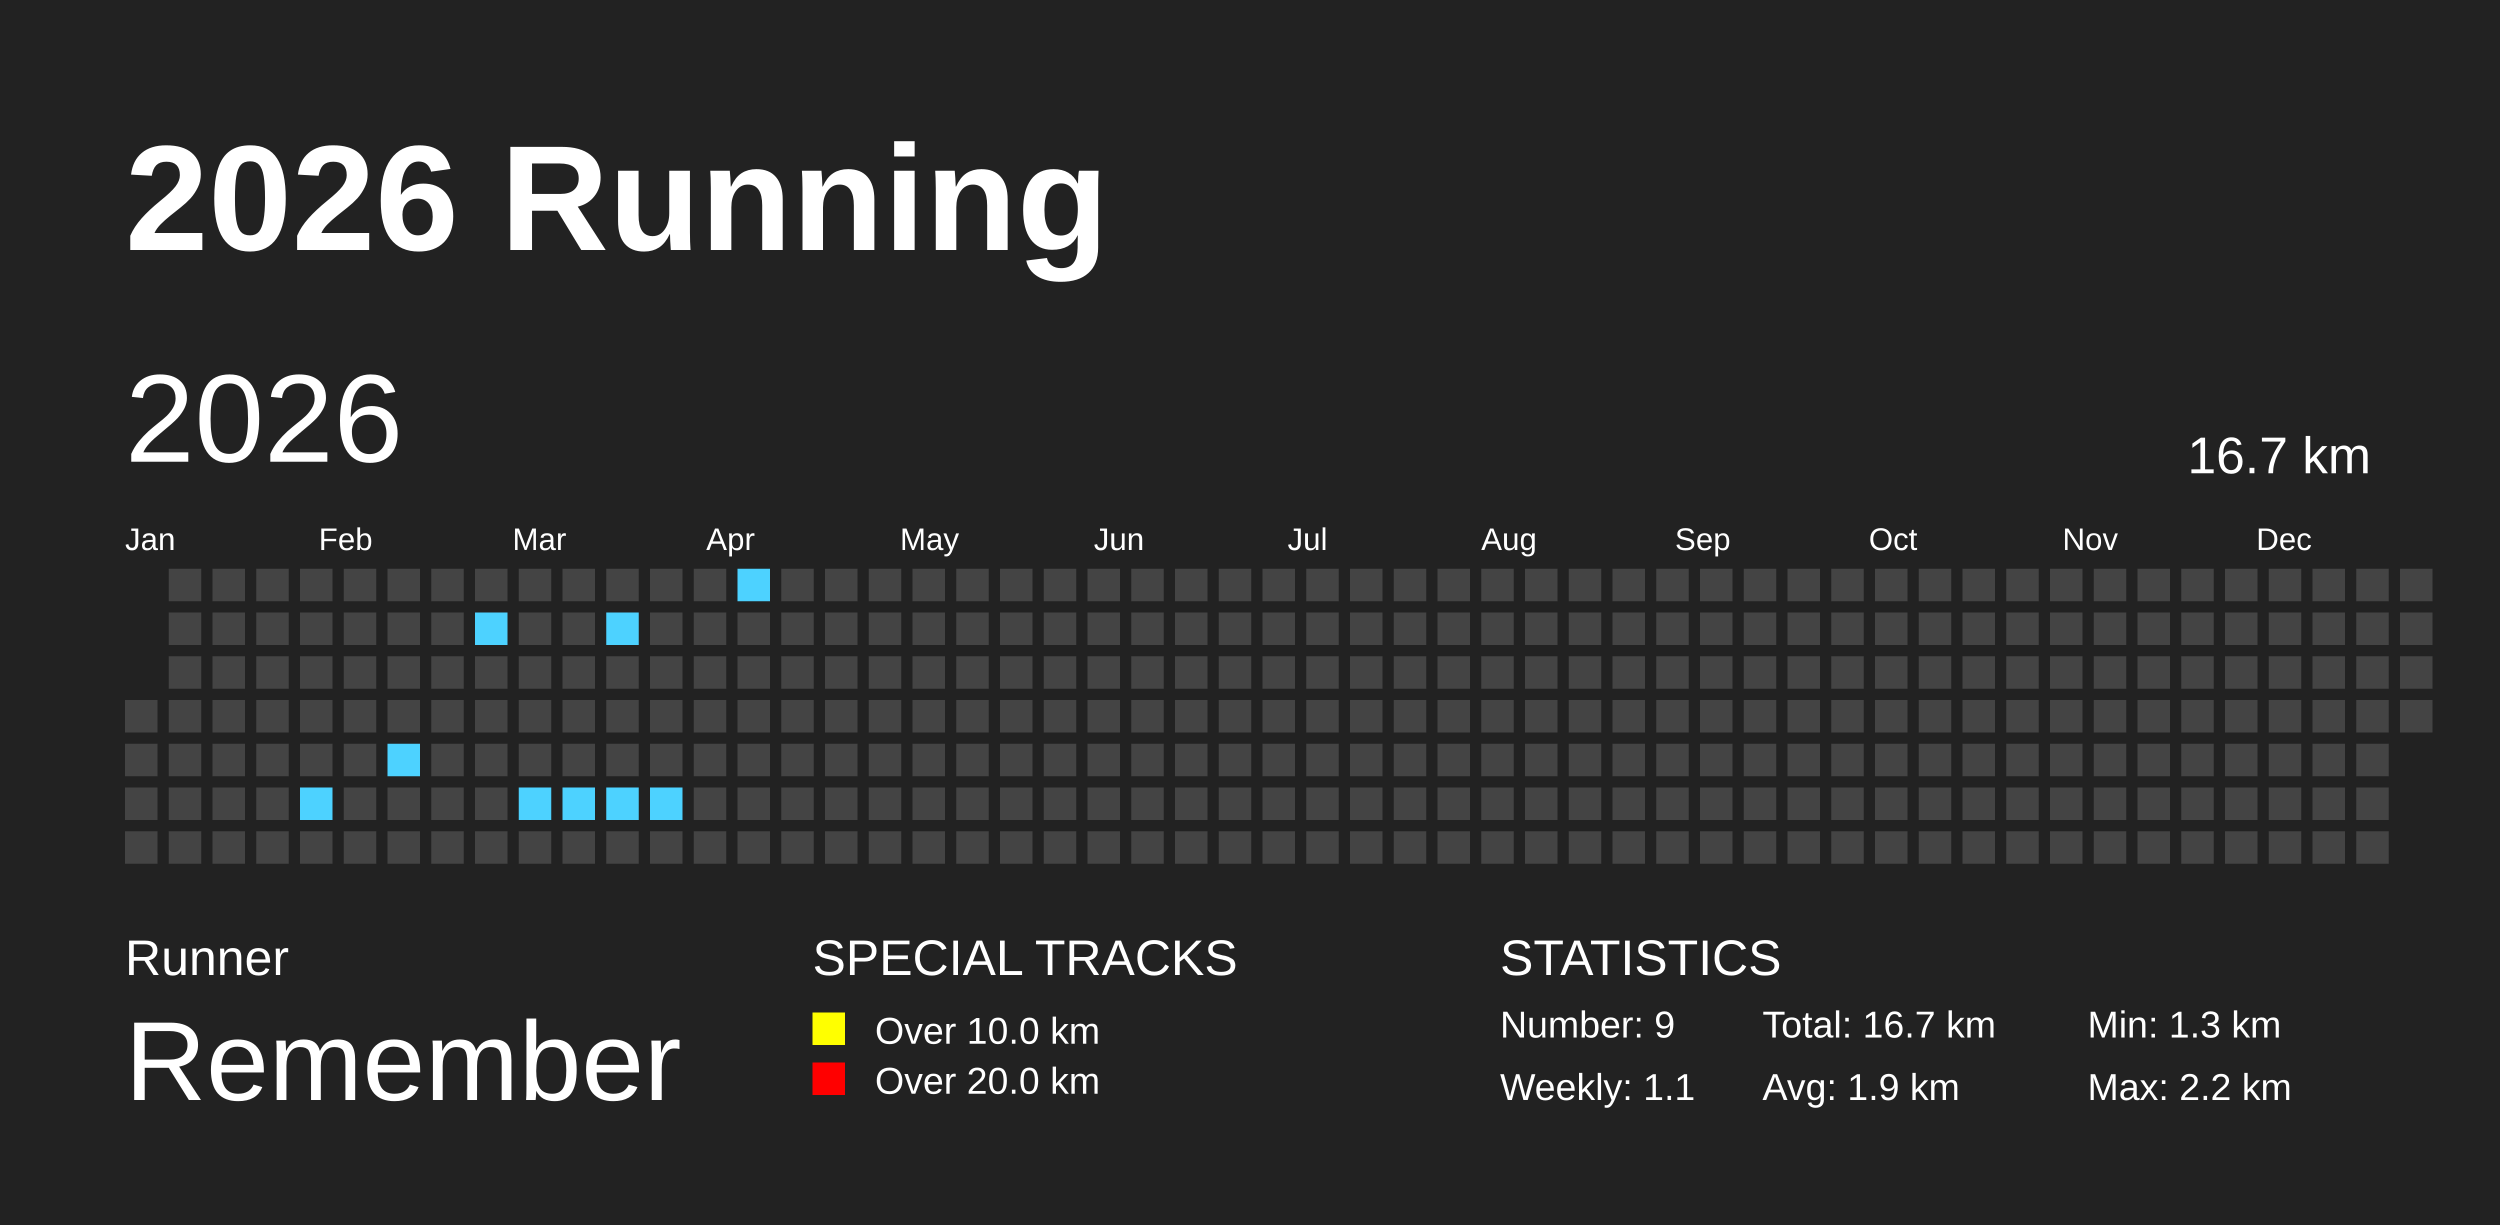
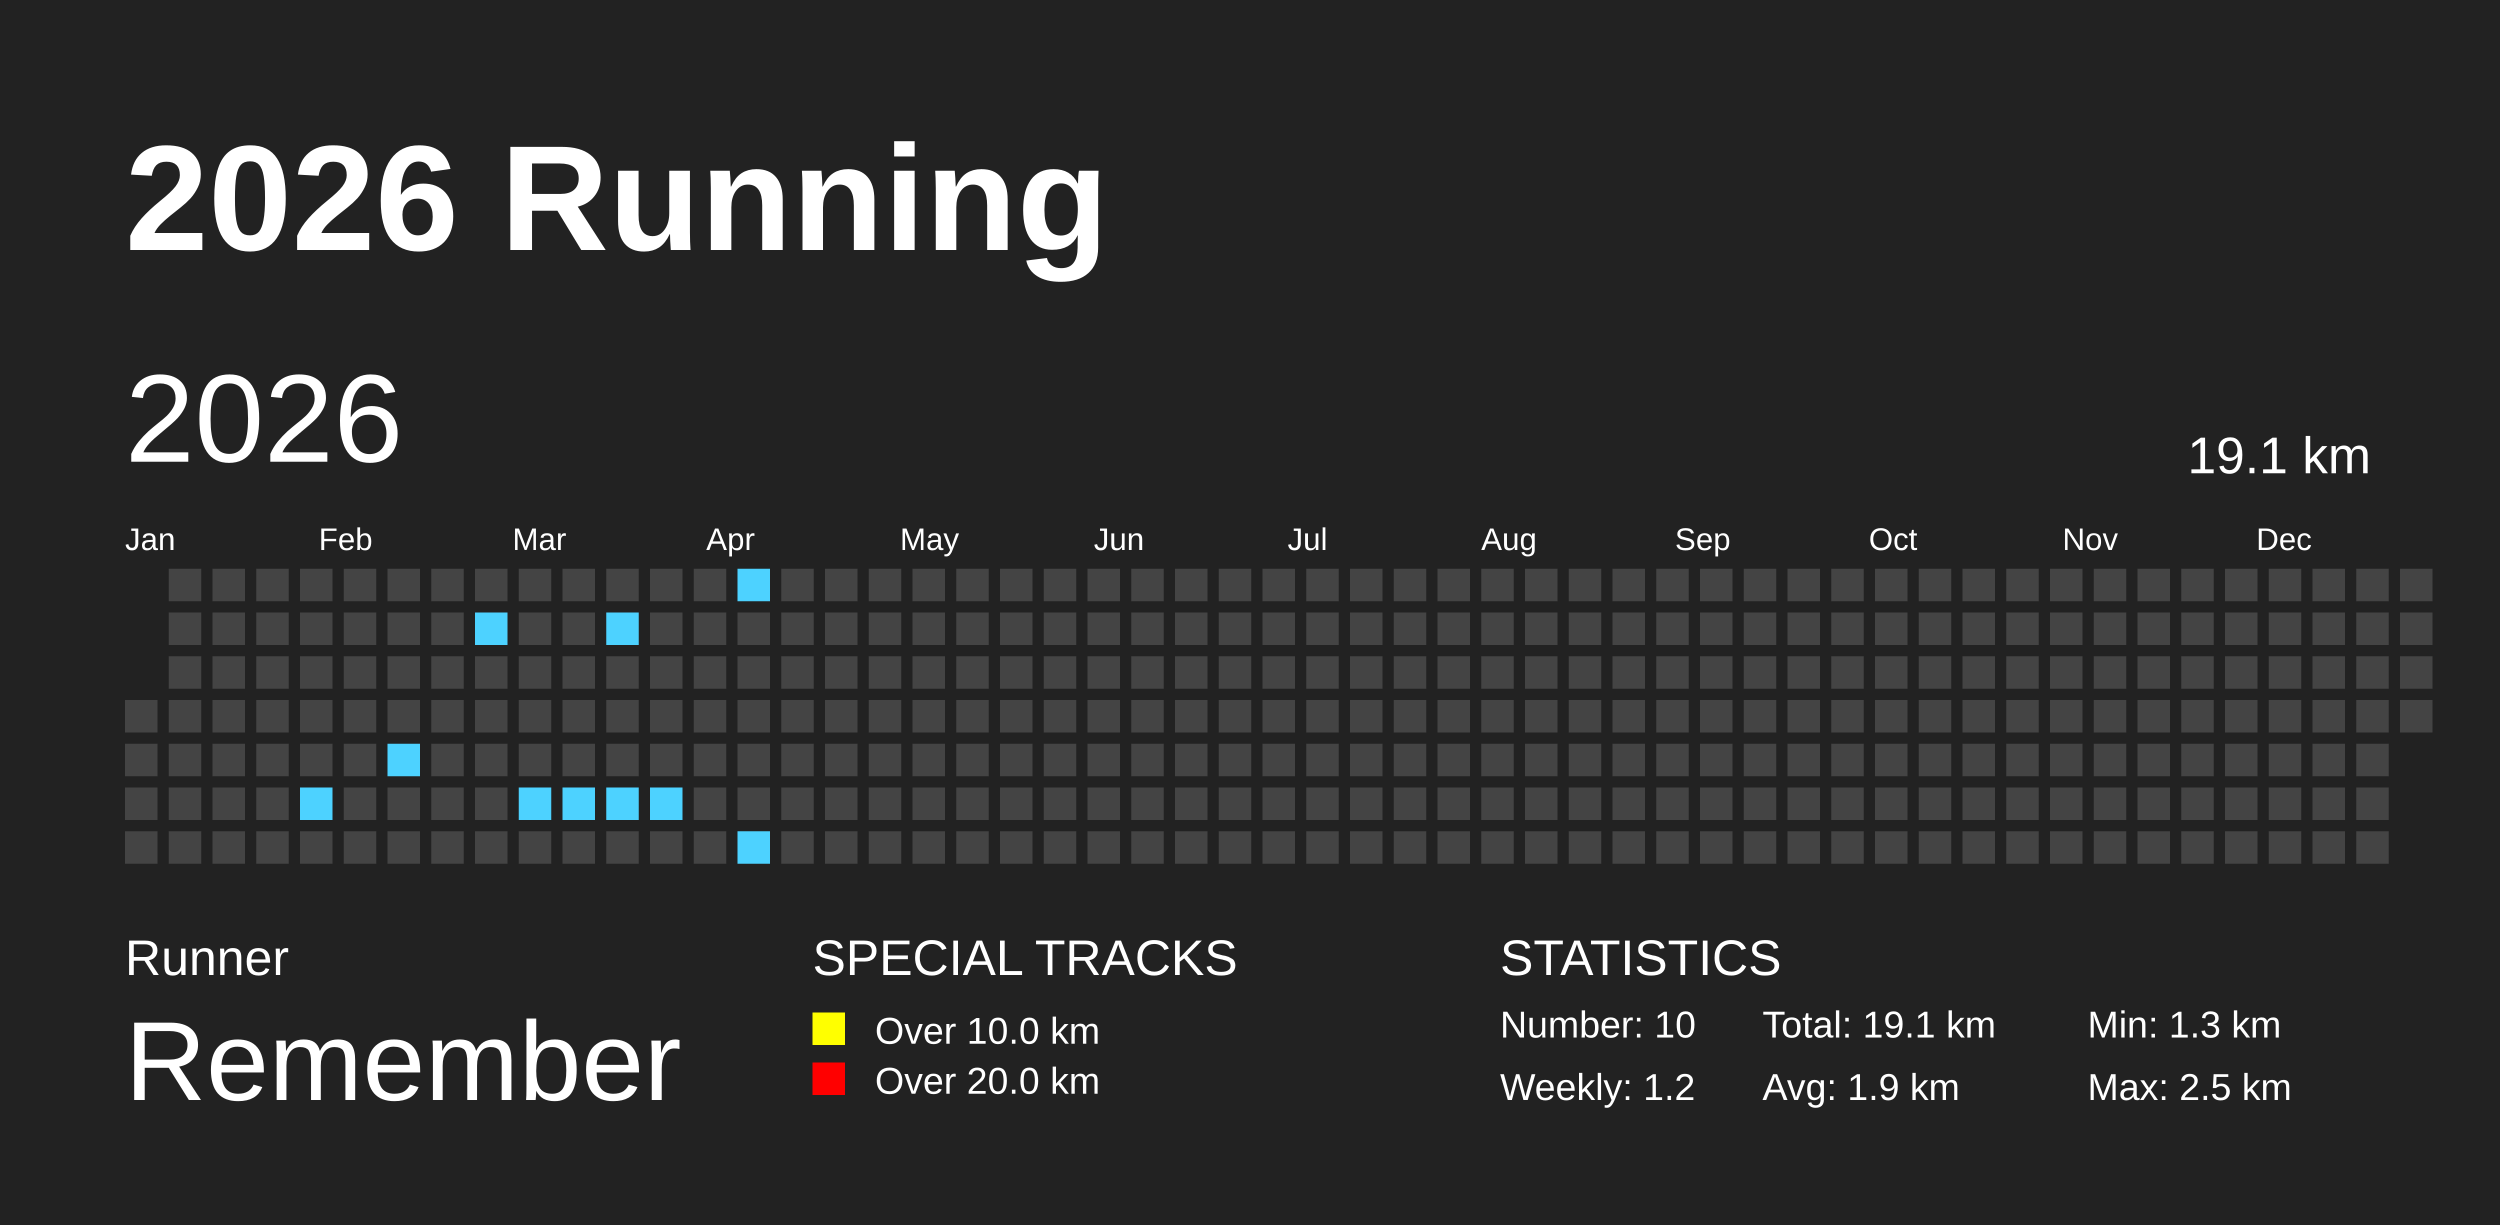
<svg xmlns="http://www.w3.org/2000/svg" baseProfile="full" height="98mm" version="1.1" viewBox="0,0,200,98" width="200mm">
  <defs />
  <rect fill="#222222" height="98" width="200" x="0" y="0" />
  <text fill="#FFFFFF" style="font-size:12px; font-family:Arial; font-weight:bold;" x="10" y="20">2026 Running</text>
  <text fill="#FFFFFF" style="font-size:4px; font-family:Arial" x="10" y="78">Runner</text>
  <text fill="#FFFFFF" style="font-size:9px; font-family:Arial" x="10" y="88">Remember</text>
  <text fill="#FFFFFF" style="font-size:4px; font-family:Arial" x="65" y="78">SPECIAL TRACKS</text>
  <rect fill="yellow" height="2.6" width="2.6" x="65" y="81" />
  <text fill="#FFFFFF" style="font-size:3px; font-family:Arial" x="70" y="83.5">Over 10.0 km</text>
  <rect fill="red" height="2.6" width="2.6" x="65" y="85" />
  <text fill="#FFFFFF" style="font-size:3px; font-family:Arial" x="70" y="87.5">Over 20.0 km</text>
  <text fill="#FFFFFF" style="font-size:4px; font-family:Arial" x="120" y="78">STATISTICS</text>
-   <text fill="#FFFFFF" style="font-size:3px; font-family:Arial" x="120" y="83">Number: 9</text>
-   <text fill="#FFFFFF" style="font-size:3px; font-family:Arial" x="120" y="88">Weekly: 1.1</text>
-   <text fill="#FFFFFF" style="font-size:3px; font-family:Arial" x="141" y="83">Total: 16.7 km</text>
+   <text fill="#FFFFFF" style="font-size:3px; font-family:Arial" x="120" y="83">Number: 10</text>
+   <text fill="#FFFFFF" style="font-size:3px; font-family:Arial" x="120" y="88">Weekly: 1.2</text>
+   <text fill="#FFFFFF" style="font-size:3px; font-family:Arial" x="141" y="83">Total: 19.1 km</text>
  <text fill="#FFFFFF" style="font-size:3px; font-family:Arial" x="141" y="88">Avg: 1.9 km</text>
  <text fill="#FFFFFF" style="font-size:3px; font-family:Arial" x="167" y="83">Min: 1.3 km</text>
-   <text fill="#FFFFFF" style="font-size:3px; font-family:Arial" x="167" y="88">Max: 2.2 km</text>
+   <text fill="#FFFFFF" style="font-size:3px; font-family:Arial" x="167" y="88">Max: 2.5 km</text>
  <text dominant-baseline="hanging" fill="#FFFFFF" style="font-size:10.0px; font-family:Arial;" x="10" y="30">2026</text>
-   <text dominant-baseline="hanging" fill="#FFFFFF" style="font-size:4.125px; font-family:Arial;" x="175" y="35">16.7 km</text>
+   <text dominant-baseline="hanging" fill="#FFFFFF" style="font-size:4.125px; font-family:Arial;" x="175" y="35">19.1 km</text>
  <text fill="#FFFFFF" style="font-size:2.5px; font-family:Arial" x="10.0" y="44">Jan</text>
  <text fill="#FFFFFF" style="font-size:2.5px; font-family:Arial" x="25.5" y="44">Feb</text>
  <text fill="#FFFFFF" style="font-size:2.5px; font-family:Arial" x="41.0" y="44">Mar</text>
  <text fill="#FFFFFF" style="font-size:2.5px; font-family:Arial" x="56.5" y="44">Apr</text>
  <text fill="#FFFFFF" style="font-size:2.5px; font-family:Arial" x="72.0" y="44">May</text>
  <text fill="#FFFFFF" style="font-size:2.5px; font-family:Arial" x="87.5" y="44">Jun</text>
  <text fill="#FFFFFF" style="font-size:2.5px; font-family:Arial" x="103.0" y="44">Jul</text>
  <text fill="#FFFFFF" style="font-size:2.5px; font-family:Arial" x="118.5" y="44">Aug</text>
  <text fill="#FFFFFF" style="font-size:2.5px; font-family:Arial" x="134.0" y="44">Sep</text>
  <text fill="#FFFFFF" style="font-size:2.5px; font-family:Arial" x="149.5" y="44">Oct</text>
  <text fill="#FFFFFF" style="font-size:2.5px; font-family:Arial" x="165.0" y="44">Nov</text>
  <text fill="#FFFFFF" style="font-size:2.5px; font-family:Arial" x="180.5" y="44">Dec</text>
  <rect fill="#444444" height="2.6" width="2.6" x="10.0" y="56.0" />
  <rect fill="#444444" height="2.6" width="2.6" x="10.0" y="59.5" />
  <rect fill="#444444" height="2.6" width="2.6" x="10.0" y="63.0" />
  <rect fill="#444444" height="2.6" width="2.6" x="10.0" y="66.5" />
  <rect fill="#444444" height="2.6" width="2.6" x="13.5" y="45.5" />
  <rect fill="#444444" height="2.6" width="2.6" x="13.5" y="49.0" />
  <rect fill="#444444" height="2.6" width="2.6" x="13.5" y="52.5" />
  <rect fill="#444444" height="2.6" width="2.6" x="13.5" y="56.0" />
  <rect fill="#444444" height="2.6" width="2.6" x="13.5" y="59.5" />
  <rect fill="#444444" height="2.6" width="2.6" x="13.5" y="63.0" />
  <rect fill="#444444" height="2.6" width="2.6" x="13.5" y="66.5" />
  <rect fill="#444444" height="2.6" width="2.6" x="17.0" y="45.5" />
  <rect fill="#444444" height="2.6" width="2.6" x="17.0" y="49.0" />
  <rect fill="#444444" height="2.6" width="2.6" x="17.0" y="52.5" />
  <rect fill="#444444" height="2.6" width="2.6" x="17.0" y="56.0" />
  <rect fill="#444444" height="2.6" width="2.6" x="17.0" y="59.5" />
  <rect fill="#444444" height="2.6" width="2.6" x="17.0" y="63.0" />
  <rect fill="#444444" height="2.6" width="2.6" x="17.0" y="66.5" />
  <rect fill="#444444" height="2.6" width="2.6" x="20.5" y="45.5" />
  <rect fill="#444444" height="2.6" width="2.6" x="20.5" y="49.0" />
  <rect fill="#444444" height="2.6" width="2.6" x="20.5" y="52.5" />
  <rect fill="#444444" height="2.6" width="2.6" x="20.5" y="56.0" />
  <rect fill="#444444" height="2.6" width="2.6" x="20.5" y="59.5" />
  <rect fill="#444444" height="2.6" width="2.6" x="20.5" y="63.0" />
  <rect fill="#444444" height="2.6" width="2.6" x="20.5" y="66.5" />
  <rect fill="#444444" height="2.6" width="2.6" x="24.0" y="45.5" />
  <rect fill="#444444" height="2.6" width="2.6" x="24.0" y="49.0" />
  <rect fill="#444444" height="2.6" width="2.6" x="24.0" y="52.5" />
  <rect fill="#444444" height="2.6" width="2.6" x="24.0" y="56.0" />
  <rect fill="#444444" height="2.6" width="2.6" x="24.0" y="59.5" />
  <rect fill="#4DD2FF" height="2.6" width="2.6" x="24.0" y="63.0" />
  <rect fill="#444444" height="2.6" width="2.6" x="24.0" y="66.5" />
  <rect fill="#444444" height="2.6" width="2.6" x="27.5" y="45.5" />
  <rect fill="#444444" height="2.6" width="2.6" x="27.5" y="49.0" />
  <rect fill="#444444" height="2.6" width="2.6" x="27.5" y="52.5" />
  <rect fill="#444444" height="2.6" width="2.6" x="27.5" y="56.0" />
  <rect fill="#444444" height="2.6" width="2.6" x="27.5" y="59.5" />
  <rect fill="#444444" height="2.6" width="2.6" x="27.5" y="63.0" />
  <rect fill="#444444" height="2.6" width="2.6" x="27.5" y="66.5" />
  <rect fill="#444444" height="2.6" width="2.6" x="31.0" y="45.5" />
  <rect fill="#444444" height="2.6" width="2.6" x="31.0" y="49.0" />
  <rect fill="#444444" height="2.6" width="2.6" x="31.0" y="52.5" />
  <rect fill="#444444" height="2.6" width="2.6" x="31.0" y="56.0" />
  <rect fill="#4DD2FF" height="2.6" width="2.6" x="31.0" y="59.5" />
  <rect fill="#444444" height="2.6" width="2.6" x="31.0" y="63.0" />
  <rect fill="#444444" height="2.6" width="2.6" x="31.0" y="66.5" />
  <rect fill="#444444" height="2.6" width="2.6" x="34.5" y="45.5" />
  <rect fill="#444444" height="2.6" width="2.6" x="34.5" y="49.0" />
  <rect fill="#444444" height="2.6" width="2.6" x="34.5" y="52.5" />
  <rect fill="#444444" height="2.6" width="2.6" x="34.5" y="56.0" />
  <rect fill="#444444" height="2.6" width="2.6" x="34.5" y="59.5" />
  <rect fill="#444444" height="2.6" width="2.6" x="34.5" y="63.0" />
  <rect fill="#444444" height="2.6" width="2.6" x="34.5" y="66.5" />
  <rect fill="#444444" height="2.6" width="2.6" x="38.0" y="45.5" />
  <rect fill="#4DD2FF" height="2.6" width="2.6" x="38.0" y="49.0" />
  <rect fill="#444444" height="2.6" width="2.6" x="38.0" y="52.5" />
  <rect fill="#444444" height="2.6" width="2.6" x="38.0" y="56.0" />
  <rect fill="#444444" height="2.6" width="2.6" x="38.0" y="59.5" />
  <rect fill="#444444" height="2.6" width="2.6" x="38.0" y="63.0" />
  <rect fill="#444444" height="2.6" width="2.6" x="38.0" y="66.5" />
  <rect fill="#444444" height="2.6" width="2.6" x="41.5" y="45.5" />
  <rect fill="#444444" height="2.6" width="2.6" x="41.5" y="49.0" />
  <rect fill="#444444" height="2.6" width="2.6" x="41.5" y="52.5" />
  <rect fill="#444444" height="2.6" width="2.6" x="41.5" y="56.0" />
  <rect fill="#444444" height="2.6" width="2.6" x="41.5" y="59.5" />
  <rect fill="#4DD2FF" height="2.6" width="2.6" x="41.5" y="63.0" />
  <rect fill="#444444" height="2.6" width="2.6" x="41.5" y="66.5" />
  <rect fill="#444444" height="2.6" width="2.6" x="45.0" y="45.5" />
  <rect fill="#444444" height="2.6" width="2.6" x="45.0" y="49.0" />
  <rect fill="#444444" height="2.6" width="2.6" x="45.0" y="52.5" />
  <rect fill="#444444" height="2.6" width="2.6" x="45.0" y="56.0" />
  <rect fill="#444444" height="2.6" width="2.6" x="45.0" y="59.5" />
  <rect fill="#4DD2FF" height="2.6" width="2.6" x="45.0" y="63.0" />
  <rect fill="#444444" height="2.6" width="2.6" x="45.0" y="66.5" />
  <rect fill="#444444" height="2.6" width="2.6" x="48.5" y="45.5" />
  <rect fill="#4DD2FF" height="2.6" width="2.6" x="48.5" y="49.0" />
  <rect fill="#444444" height="2.6" width="2.6" x="48.5" y="52.5" />
  <rect fill="#444444" height="2.6" width="2.6" x="48.5" y="56.0" />
  <rect fill="#444444" height="2.6" width="2.6" x="48.5" y="59.5" />
  <rect fill="#4DD2FF" height="2.6" width="2.6" x="48.5" y="63.0" />
  <rect fill="#444444" height="2.6" width="2.6" x="48.5" y="66.5" />
  <rect fill="#444444" height="2.6" width="2.6" x="52.0" y="45.5" />
  <rect fill="#444444" height="2.6" width="2.6" x="52.0" y="49.0" />
  <rect fill="#444444" height="2.6" width="2.6" x="52.0" y="52.5" />
  <rect fill="#444444" height="2.6" width="2.6" x="52.0" y="56.0" />
  <rect fill="#444444" height="2.6" width="2.6" x="52.0" y="59.5" />
  <rect fill="#4DD2FF" height="2.6" width="2.6" x="52.0" y="63.0" />
  <rect fill="#444444" height="2.6" width="2.6" x="52.0" y="66.5" />
  <rect fill="#444444" height="2.6" width="2.6" x="55.5" y="45.5" />
  <rect fill="#444444" height="2.6" width="2.6" x="55.5" y="49.0" />
  <rect fill="#444444" height="2.6" width="2.6" x="55.5" y="52.5" />
  <rect fill="#444444" height="2.6" width="2.6" x="55.5" y="56.0" />
  <rect fill="#444444" height="2.6" width="2.6" x="55.5" y="59.5" />
  <rect fill="#444444" height="2.6" width="2.6" x="55.5" y="63.0" />
  <rect fill="#444444" height="2.6" width="2.6" x="55.5" y="66.5" />
  <rect fill="#4DD2FF" height="2.6" width="2.6" x="59.0" y="45.5" />
  <rect fill="#444444" height="2.6" width="2.6" x="59.0" y="49.0" />
  <rect fill="#444444" height="2.6" width="2.6" x="59.0" y="52.5" />
  <rect fill="#444444" height="2.6" width="2.6" x="59.0" y="56.0" />
  <rect fill="#444444" height="2.6" width="2.6" x="59.0" y="59.5" />
  <rect fill="#444444" height="2.6" width="2.6" x="59.0" y="63.0" />
-   <rect fill="#444444" height="2.6" width="2.6" x="59.0" y="66.5" />
+   <rect fill="#4DD2FF" height="2.6" width="2.6" x="59.0" y="66.5" />
  <rect fill="#444444" height="2.6" width="2.6" x="62.5" y="45.5" />
  <rect fill="#444444" height="2.6" width="2.6" x="62.5" y="49.0" />
  <rect fill="#444444" height="2.6" width="2.6" x="62.5" y="52.5" />
  <rect fill="#444444" height="2.6" width="2.6" x="62.5" y="56.0" />
  <rect fill="#444444" height="2.6" width="2.6" x="62.5" y="59.5" />
  <rect fill="#444444" height="2.6" width="2.6" x="62.5" y="63.0" />
  <rect fill="#444444" height="2.6" width="2.6" x="62.5" y="66.5" />
  <rect fill="#444444" height="2.6" width="2.6" x="66.0" y="45.5" />
  <rect fill="#444444" height="2.6" width="2.6" x="66.0" y="49.0" />
  <rect fill="#444444" height="2.6" width="2.6" x="66.0" y="52.5" />
  <rect fill="#444444" height="2.6" width="2.6" x="66.0" y="56.0" />
  <rect fill="#444444" height="2.6" width="2.6" x="66.0" y="59.5" />
  <rect fill="#444444" height="2.6" width="2.6" x="66.0" y="63.0" />
  <rect fill="#444444" height="2.6" width="2.6" x="66.0" y="66.5" />
  <rect fill="#444444" height="2.6" width="2.6" x="69.5" y="45.5" />
  <rect fill="#444444" height="2.6" width="2.6" x="69.5" y="49.0" />
  <rect fill="#444444" height="2.6" width="2.6" x="69.5" y="52.5" />
  <rect fill="#444444" height="2.6" width="2.6" x="69.5" y="56.0" />
  <rect fill="#444444" height="2.6" width="2.6" x="69.5" y="59.5" />
  <rect fill="#444444" height="2.6" width="2.6" x="69.5" y="63.0" />
  <rect fill="#444444" height="2.6" width="2.6" x="69.5" y="66.5" />
  <rect fill="#444444" height="2.6" width="2.6" x="73.0" y="45.5" />
  <rect fill="#444444" height="2.6" width="2.6" x="73.0" y="49.0" />
  <rect fill="#444444" height="2.6" width="2.6" x="73.0" y="52.5" />
  <rect fill="#444444" height="2.6" width="2.6" x="73.0" y="56.0" />
  <rect fill="#444444" height="2.6" width="2.6" x="73.0" y="59.5" />
  <rect fill="#444444" height="2.6" width="2.6" x="73.0" y="63.0" />
  <rect fill="#444444" height="2.6" width="2.6" x="73.0" y="66.5" />
  <rect fill="#444444" height="2.6" width="2.6" x="76.5" y="45.5" />
  <rect fill="#444444" height="2.6" width="2.6" x="76.5" y="49.0" />
  <rect fill="#444444" height="2.6" width="2.6" x="76.5" y="52.5" />
  <rect fill="#444444" height="2.6" width="2.6" x="76.5" y="56.0" />
  <rect fill="#444444" height="2.6" width="2.6" x="76.5" y="59.5" />
  <rect fill="#444444" height="2.6" width="2.6" x="76.5" y="63.0" />
  <rect fill="#444444" height="2.6" width="2.6" x="76.5" y="66.5" />
  <rect fill="#444444" height="2.6" width="2.6" x="80.0" y="45.5" />
  <rect fill="#444444" height="2.6" width="2.6" x="80.0" y="49.0" />
  <rect fill="#444444" height="2.6" width="2.6" x="80.0" y="52.5" />
  <rect fill="#444444" height="2.6" width="2.6" x="80.0" y="56.0" />
  <rect fill="#444444" height="2.6" width="2.6" x="80.0" y="59.5" />
  <rect fill="#444444" height="2.6" width="2.6" x="80.0" y="63.0" />
  <rect fill="#444444" height="2.6" width="2.6" x="80.0" y="66.5" />
  <rect fill="#444444" height="2.6" width="2.6" x="83.5" y="45.5" />
  <rect fill="#444444" height="2.6" width="2.6" x="83.5" y="49.0" />
  <rect fill="#444444" height="2.6" width="2.6" x="83.5" y="52.5" />
  <rect fill="#444444" height="2.6" width="2.6" x="83.5" y="56.0" />
  <rect fill="#444444" height="2.6" width="2.6" x="83.5" y="59.5" />
  <rect fill="#444444" height="2.6" width="2.6" x="83.5" y="63.0" />
  <rect fill="#444444" height="2.6" width="2.6" x="83.5" y="66.5" />
  <rect fill="#444444" height="2.6" width="2.6" x="87.0" y="45.5" />
  <rect fill="#444444" height="2.6" width="2.6" x="87.0" y="49.0" />
  <rect fill="#444444" height="2.6" width="2.6" x="87.0" y="52.5" />
  <rect fill="#444444" height="2.6" width="2.6" x="87.0" y="56.0" />
  <rect fill="#444444" height="2.6" width="2.6" x="87.0" y="59.5" />
  <rect fill="#444444" height="2.6" width="2.6" x="87.0" y="63.0" />
  <rect fill="#444444" height="2.6" width="2.6" x="87.0" y="66.5" />
  <rect fill="#444444" height="2.6" width="2.6" x="90.5" y="45.5" />
  <rect fill="#444444" height="2.6" width="2.6" x="90.5" y="49.0" />
  <rect fill="#444444" height="2.6" width="2.6" x="90.5" y="52.5" />
  <rect fill="#444444" height="2.6" width="2.6" x="90.5" y="56.0" />
  <rect fill="#444444" height="2.6" width="2.6" x="90.5" y="59.5" />
  <rect fill="#444444" height="2.6" width="2.6" x="90.5" y="63.0" />
  <rect fill="#444444" height="2.6" width="2.6" x="90.5" y="66.5" />
  <rect fill="#444444" height="2.6" width="2.6" x="94.0" y="45.5" />
  <rect fill="#444444" height="2.6" width="2.6" x="94.0" y="49.0" />
  <rect fill="#444444" height="2.6" width="2.6" x="94.0" y="52.5" />
  <rect fill="#444444" height="2.6" width="2.6" x="94.0" y="56.0" />
  <rect fill="#444444" height="2.6" width="2.6" x="94.0" y="59.5" />
  <rect fill="#444444" height="2.6" width="2.6" x="94.0" y="63.0" />
  <rect fill="#444444" height="2.6" width="2.6" x="94.0" y="66.5" />
  <rect fill="#444444" height="2.6" width="2.6" x="97.5" y="45.5" />
  <rect fill="#444444" height="2.6" width="2.6" x="97.5" y="49.0" />
  <rect fill="#444444" height="2.6" width="2.6" x="97.5" y="52.5" />
  <rect fill="#444444" height="2.6" width="2.6" x="97.5" y="56.0" />
  <rect fill="#444444" height="2.6" width="2.6" x="97.5" y="59.5" />
  <rect fill="#444444" height="2.6" width="2.6" x="97.5" y="63.0" />
  <rect fill="#444444" height="2.6" width="2.6" x="97.5" y="66.5" />
  <rect fill="#444444" height="2.6" width="2.6" x="101.0" y="45.5" />
  <rect fill="#444444" height="2.6" width="2.6" x="101.0" y="49.0" />
  <rect fill="#444444" height="2.6" width="2.6" x="101.0" y="52.5" />
  <rect fill="#444444" height="2.6" width="2.6" x="101.0" y="56.0" />
  <rect fill="#444444" height="2.6" width="2.6" x="101.0" y="59.5" />
  <rect fill="#444444" height="2.6" width="2.6" x="101.0" y="63.0" />
  <rect fill="#444444" height="2.6" width="2.6" x="101.0" y="66.5" />
  <rect fill="#444444" height="2.6" width="2.6" x="104.5" y="45.5" />
  <rect fill="#444444" height="2.6" width="2.6" x="104.5" y="49.0" />
  <rect fill="#444444" height="2.6" width="2.6" x="104.5" y="52.5" />
  <rect fill="#444444" height="2.6" width="2.6" x="104.5" y="56.0" />
  <rect fill="#444444" height="2.6" width="2.6" x="104.5" y="59.5" />
  <rect fill="#444444" height="2.6" width="2.6" x="104.5" y="63.0" />
  <rect fill="#444444" height="2.6" width="2.6" x="104.5" y="66.5" />
  <rect fill="#444444" height="2.6" width="2.6" x="108.0" y="45.5" />
  <rect fill="#444444" height="2.6" width="2.6" x="108.0" y="49.0" />
  <rect fill="#444444" height="2.6" width="2.6" x="108.0" y="52.5" />
  <rect fill="#444444" height="2.6" width="2.6" x="108.0" y="56.0" />
  <rect fill="#444444" height="2.6" width="2.6" x="108.0" y="59.5" />
  <rect fill="#444444" height="2.6" width="2.6" x="108.0" y="63.0" />
  <rect fill="#444444" height="2.6" width="2.6" x="108.0" y="66.5" />
  <rect fill="#444444" height="2.6" width="2.6" x="111.5" y="45.5" />
  <rect fill="#444444" height="2.6" width="2.6" x="111.5" y="49.0" />
  <rect fill="#444444" height="2.6" width="2.6" x="111.5" y="52.5" />
  <rect fill="#444444" height="2.6" width="2.6" x="111.5" y="56.0" />
  <rect fill="#444444" height="2.6" width="2.6" x="111.5" y="59.5" />
  <rect fill="#444444" height="2.6" width="2.6" x="111.5" y="63.0" />
  <rect fill="#444444" height="2.6" width="2.6" x="111.5" y="66.5" />
  <rect fill="#444444" height="2.6" width="2.6" x="115.0" y="45.5" />
  <rect fill="#444444" height="2.6" width="2.6" x="115.0" y="49.0" />
  <rect fill="#444444" height="2.6" width="2.6" x="115.0" y="52.5" />
  <rect fill="#444444" height="2.6" width="2.6" x="115.0" y="56.0" />
  <rect fill="#444444" height="2.6" width="2.6" x="115.0" y="59.5" />
  <rect fill="#444444" height="2.6" width="2.6" x="115.0" y="63.0" />
  <rect fill="#444444" height="2.6" width="2.6" x="115.0" y="66.5" />
  <rect fill="#444444" height="2.6" width="2.6" x="118.5" y="45.5" />
  <rect fill="#444444" height="2.6" width="2.6" x="118.5" y="49.0" />
  <rect fill="#444444" height="2.6" width="2.6" x="118.5" y="52.5" />
  <rect fill="#444444" height="2.6" width="2.6" x="118.5" y="56.0" />
  <rect fill="#444444" height="2.6" width="2.6" x="118.5" y="59.5" />
  <rect fill="#444444" height="2.6" width="2.6" x="118.5" y="63.0" />
  <rect fill="#444444" height="2.6" width="2.6" x="118.5" y="66.5" />
  <rect fill="#444444" height="2.6" width="2.6" x="122.0" y="45.5" />
  <rect fill="#444444" height="2.6" width="2.6" x="122.0" y="49.0" />
  <rect fill="#444444" height="2.6" width="2.6" x="122.0" y="52.5" />
  <rect fill="#444444" height="2.6" width="2.6" x="122.0" y="56.0" />
  <rect fill="#444444" height="2.6" width="2.6" x="122.0" y="59.5" />
  <rect fill="#444444" height="2.6" width="2.6" x="122.0" y="63.0" />
  <rect fill="#444444" height="2.6" width="2.6" x="122.0" y="66.5" />
  <rect fill="#444444" height="2.6" width="2.6" x="125.5" y="45.5" />
  <rect fill="#444444" height="2.6" width="2.6" x="125.5" y="49.0" />
  <rect fill="#444444" height="2.6" width="2.6" x="125.5" y="52.5" />
  <rect fill="#444444" height="2.6" width="2.6" x="125.5" y="56.0" />
  <rect fill="#444444" height="2.6" width="2.6" x="125.5" y="59.5" />
  <rect fill="#444444" height="2.6" width="2.6" x="125.5" y="63.0" />
  <rect fill="#444444" height="2.6" width="2.6" x="125.5" y="66.5" />
  <rect fill="#444444" height="2.6" width="2.6" x="129.0" y="45.5" />
  <rect fill="#444444" height="2.6" width="2.6" x="129.0" y="49.0" />
  <rect fill="#444444" height="2.6" width="2.6" x="129.0" y="52.5" />
  <rect fill="#444444" height="2.6" width="2.6" x="129.0" y="56.0" />
  <rect fill="#444444" height="2.6" width="2.6" x="129.0" y="59.5" />
  <rect fill="#444444" height="2.6" width="2.6" x="129.0" y="63.0" />
  <rect fill="#444444" height="2.6" width="2.6" x="129.0" y="66.5" />
  <rect fill="#444444" height="2.6" width="2.6" x="132.5" y="45.5" />
  <rect fill="#444444" height="2.6" width="2.6" x="132.5" y="49.0" />
  <rect fill="#444444" height="2.6" width="2.6" x="132.5" y="52.5" />
  <rect fill="#444444" height="2.6" width="2.6" x="132.5" y="56.0" />
  <rect fill="#444444" height="2.6" width="2.6" x="132.5" y="59.5" />
  <rect fill="#444444" height="2.6" width="2.6" x="132.5" y="63.0" />
  <rect fill="#444444" height="2.6" width="2.6" x="132.5" y="66.5" />
  <rect fill="#444444" height="2.6" width="2.6" x="136.0" y="45.5" />
  <rect fill="#444444" height="2.6" width="2.6" x="136.0" y="49.0" />
  <rect fill="#444444" height="2.6" width="2.6" x="136.0" y="52.5" />
  <rect fill="#444444" height="2.6" width="2.6" x="136.0" y="56.0" />
  <rect fill="#444444" height="2.6" width="2.6" x="136.0" y="59.5" />
  <rect fill="#444444" height="2.6" width="2.6" x="136.0" y="63.0" />
  <rect fill="#444444" height="2.6" width="2.6" x="136.0" y="66.5" />
  <rect fill="#444444" height="2.6" width="2.6" x="139.5" y="45.5" />
  <rect fill="#444444" height="2.6" width="2.6" x="139.5" y="49.0" />
  <rect fill="#444444" height="2.6" width="2.6" x="139.5" y="52.5" />
  <rect fill="#444444" height="2.6" width="2.6" x="139.5" y="56.0" />
  <rect fill="#444444" height="2.6" width="2.6" x="139.5" y="59.5" />
  <rect fill="#444444" height="2.6" width="2.6" x="139.5" y="63.0" />
  <rect fill="#444444" height="2.6" width="2.6" x="139.5" y="66.5" />
  <rect fill="#444444" height="2.6" width="2.6" x="143.0" y="45.5" />
  <rect fill="#444444" height="2.6" width="2.6" x="143.0" y="49.0" />
  <rect fill="#444444" height="2.6" width="2.6" x="143.0" y="52.5" />
  <rect fill="#444444" height="2.6" width="2.6" x="143.0" y="56.0" />
  <rect fill="#444444" height="2.6" width="2.6" x="143.0" y="59.5" />
  <rect fill="#444444" height="2.6" width="2.6" x="143.0" y="63.0" />
  <rect fill="#444444" height="2.6" width="2.6" x="143.0" y="66.5" />
  <rect fill="#444444" height="2.6" width="2.6" x="146.5" y="45.5" />
  <rect fill="#444444" height="2.6" width="2.6" x="146.5" y="49.0" />
  <rect fill="#444444" height="2.6" width="2.6" x="146.5" y="52.5" />
  <rect fill="#444444" height="2.6" width="2.6" x="146.5" y="56.0" />
  <rect fill="#444444" height="2.6" width="2.6" x="146.5" y="59.5" />
  <rect fill="#444444" height="2.6" width="2.6" x="146.5" y="63.0" />
  <rect fill="#444444" height="2.6" width="2.6" x="146.5" y="66.5" />
  <rect fill="#444444" height="2.6" width="2.6" x="150.0" y="45.5" />
  <rect fill="#444444" height="2.6" width="2.6" x="150.0" y="49.0" />
  <rect fill="#444444" height="2.6" width="2.6" x="150.0" y="52.5" />
  <rect fill="#444444" height="2.6" width="2.6" x="150.0" y="56.0" />
  <rect fill="#444444" height="2.6" width="2.6" x="150.0" y="59.5" />
  <rect fill="#444444" height="2.6" width="2.6" x="150.0" y="63.0" />
  <rect fill="#444444" height="2.6" width="2.6" x="150.0" y="66.5" />
  <rect fill="#444444" height="2.6" width="2.6" x="153.5" y="45.5" />
  <rect fill="#444444" height="2.6" width="2.6" x="153.5" y="49.0" />
  <rect fill="#444444" height="2.6" width="2.6" x="153.5" y="52.5" />
  <rect fill="#444444" height="2.6" width="2.6" x="153.5" y="56.0" />
  <rect fill="#444444" height="2.6" width="2.6" x="153.5" y="59.5" />
  <rect fill="#444444" height="2.6" width="2.6" x="153.5" y="63.0" />
  <rect fill="#444444" height="2.6" width="2.6" x="153.5" y="66.5" />
  <rect fill="#444444" height="2.6" width="2.6" x="157.0" y="45.5" />
  <rect fill="#444444" height="2.6" width="2.6" x="157.0" y="49.0" />
  <rect fill="#444444" height="2.6" width="2.6" x="157.0" y="52.5" />
  <rect fill="#444444" height="2.6" width="2.6" x="157.0" y="56.0" />
  <rect fill="#444444" height="2.6" width="2.6" x="157.0" y="59.5" />
  <rect fill="#444444" height="2.6" width="2.6" x="157.0" y="63.0" />
  <rect fill="#444444" height="2.6" width="2.6" x="157.0" y="66.5" />
  <rect fill="#444444" height="2.6" width="2.6" x="160.5" y="45.5" />
  <rect fill="#444444" height="2.6" width="2.6" x="160.5" y="49.0" />
  <rect fill="#444444" height="2.6" width="2.6" x="160.5" y="52.5" />
  <rect fill="#444444" height="2.6" width="2.6" x="160.5" y="56.0" />
  <rect fill="#444444" height="2.6" width="2.6" x="160.5" y="59.5" />
  <rect fill="#444444" height="2.6" width="2.6" x="160.5" y="63.0" />
  <rect fill="#444444" height="2.6" width="2.6" x="160.5" y="66.5" />
  <rect fill="#444444" height="2.6" width="2.6" x="164.0" y="45.5" />
  <rect fill="#444444" height="2.6" width="2.6" x="164.0" y="49.0" />
  <rect fill="#444444" height="2.6" width="2.6" x="164.0" y="52.5" />
  <rect fill="#444444" height="2.6" width="2.6" x="164.0" y="56.0" />
  <rect fill="#444444" height="2.6" width="2.6" x="164.0" y="59.5" />
  <rect fill="#444444" height="2.6" width="2.6" x="164.0" y="63.0" />
  <rect fill="#444444" height="2.6" width="2.6" x="164.0" y="66.5" />
  <rect fill="#444444" height="2.6" width="2.6" x="167.5" y="45.5" />
  <rect fill="#444444" height="2.6" width="2.6" x="167.5" y="49.0" />
  <rect fill="#444444" height="2.6" width="2.6" x="167.5" y="52.5" />
  <rect fill="#444444" height="2.6" width="2.6" x="167.5" y="56.0" />
  <rect fill="#444444" height="2.6" width="2.6" x="167.5" y="59.5" />
  <rect fill="#444444" height="2.6" width="2.6" x="167.5" y="63.0" />
  <rect fill="#444444" height="2.6" width="2.6" x="167.5" y="66.5" />
  <rect fill="#444444" height="2.6" width="2.6" x="171.0" y="45.5" />
  <rect fill="#444444" height="2.6" width="2.6" x="171.0" y="49.0" />
  <rect fill="#444444" height="2.6" width="2.6" x="171.0" y="52.5" />
  <rect fill="#444444" height="2.6" width="2.6" x="171.0" y="56.0" />
  <rect fill="#444444" height="2.6" width="2.6" x="171.0" y="59.5" />
  <rect fill="#444444" height="2.6" width="2.6" x="171.0" y="63.0" />
  <rect fill="#444444" height="2.6" width="2.6" x="171.0" y="66.5" />
  <rect fill="#444444" height="2.6" width="2.6" x="174.5" y="45.5" />
  <rect fill="#444444" height="2.6" width="2.6" x="174.5" y="49.0" />
  <rect fill="#444444" height="2.6" width="2.6" x="174.5" y="52.5" />
  <rect fill="#444444" height="2.6" width="2.6" x="174.5" y="56.0" />
  <rect fill="#444444" height="2.6" width="2.6" x="174.5" y="59.5" />
  <rect fill="#444444" height="2.6" width="2.6" x="174.5" y="63.0" />
  <rect fill="#444444" height="2.6" width="2.6" x="174.5" y="66.5" />
  <rect fill="#444444" height="2.6" width="2.6" x="178.0" y="45.5" />
  <rect fill="#444444" height="2.6" width="2.6" x="178.0" y="49.0" />
  <rect fill="#444444" height="2.6" width="2.6" x="178.0" y="52.5" />
  <rect fill="#444444" height="2.6" width="2.6" x="178.0" y="56.0" />
  <rect fill="#444444" height="2.6" width="2.6" x="178.0" y="59.5" />
  <rect fill="#444444" height="2.6" width="2.6" x="178.0" y="63.0" />
  <rect fill="#444444" height="2.6" width="2.6" x="178.0" y="66.5" />
  <rect fill="#444444" height="2.6" width="2.6" x="181.5" y="45.5" />
  <rect fill="#444444" height="2.6" width="2.6" x="181.5" y="49.0" />
  <rect fill="#444444" height="2.6" width="2.6" x="181.5" y="52.5" />
  <rect fill="#444444" height="2.6" width="2.6" x="181.5" y="56.0" />
  <rect fill="#444444" height="2.6" width="2.6" x="181.5" y="59.5" />
  <rect fill="#444444" height="2.6" width="2.6" x="181.5" y="63.0" />
  <rect fill="#444444" height="2.6" width="2.6" x="181.5" y="66.5" />
  <rect fill="#444444" height="2.6" width="2.6" x="185.0" y="45.5" />
  <rect fill="#444444" height="2.6" width="2.6" x="185.0" y="49.0" />
  <rect fill="#444444" height="2.6" width="2.6" x="185.0" y="52.5" />
  <rect fill="#444444" height="2.6" width="2.6" x="185.0" y="56.0" />
  <rect fill="#444444" height="2.6" width="2.6" x="185.0" y="59.5" />
  <rect fill="#444444" height="2.6" width="2.6" x="185.0" y="63.0" />
  <rect fill="#444444" height="2.6" width="2.6" x="185.0" y="66.5" />
  <rect fill="#444444" height="2.6" width="2.6" x="188.5" y="45.5" />
  <rect fill="#444444" height="2.6" width="2.6" x="188.5" y="49.0" />
  <rect fill="#444444" height="2.6" width="2.6" x="188.5" y="52.5" />
  <rect fill="#444444" height="2.6" width="2.6" x="188.5" y="56.0" />
  <rect fill="#444444" height="2.6" width="2.6" x="188.5" y="59.5" />
  <rect fill="#444444" height="2.6" width="2.6" x="188.5" y="63.0" />
  <rect fill="#444444" height="2.6" width="2.6" x="188.5" y="66.5" />
  <rect fill="#444444" height="2.6" width="2.6" x="192.0" y="45.5" />
  <rect fill="#444444" height="2.6" width="2.6" x="192.0" y="49.0" />
  <rect fill="#444444" height="2.6" width="2.6" x="192.0" y="52.5" />
  <rect fill="#444444" height="2.6" width="2.6" x="192.0" y="56.0" />
</svg>
